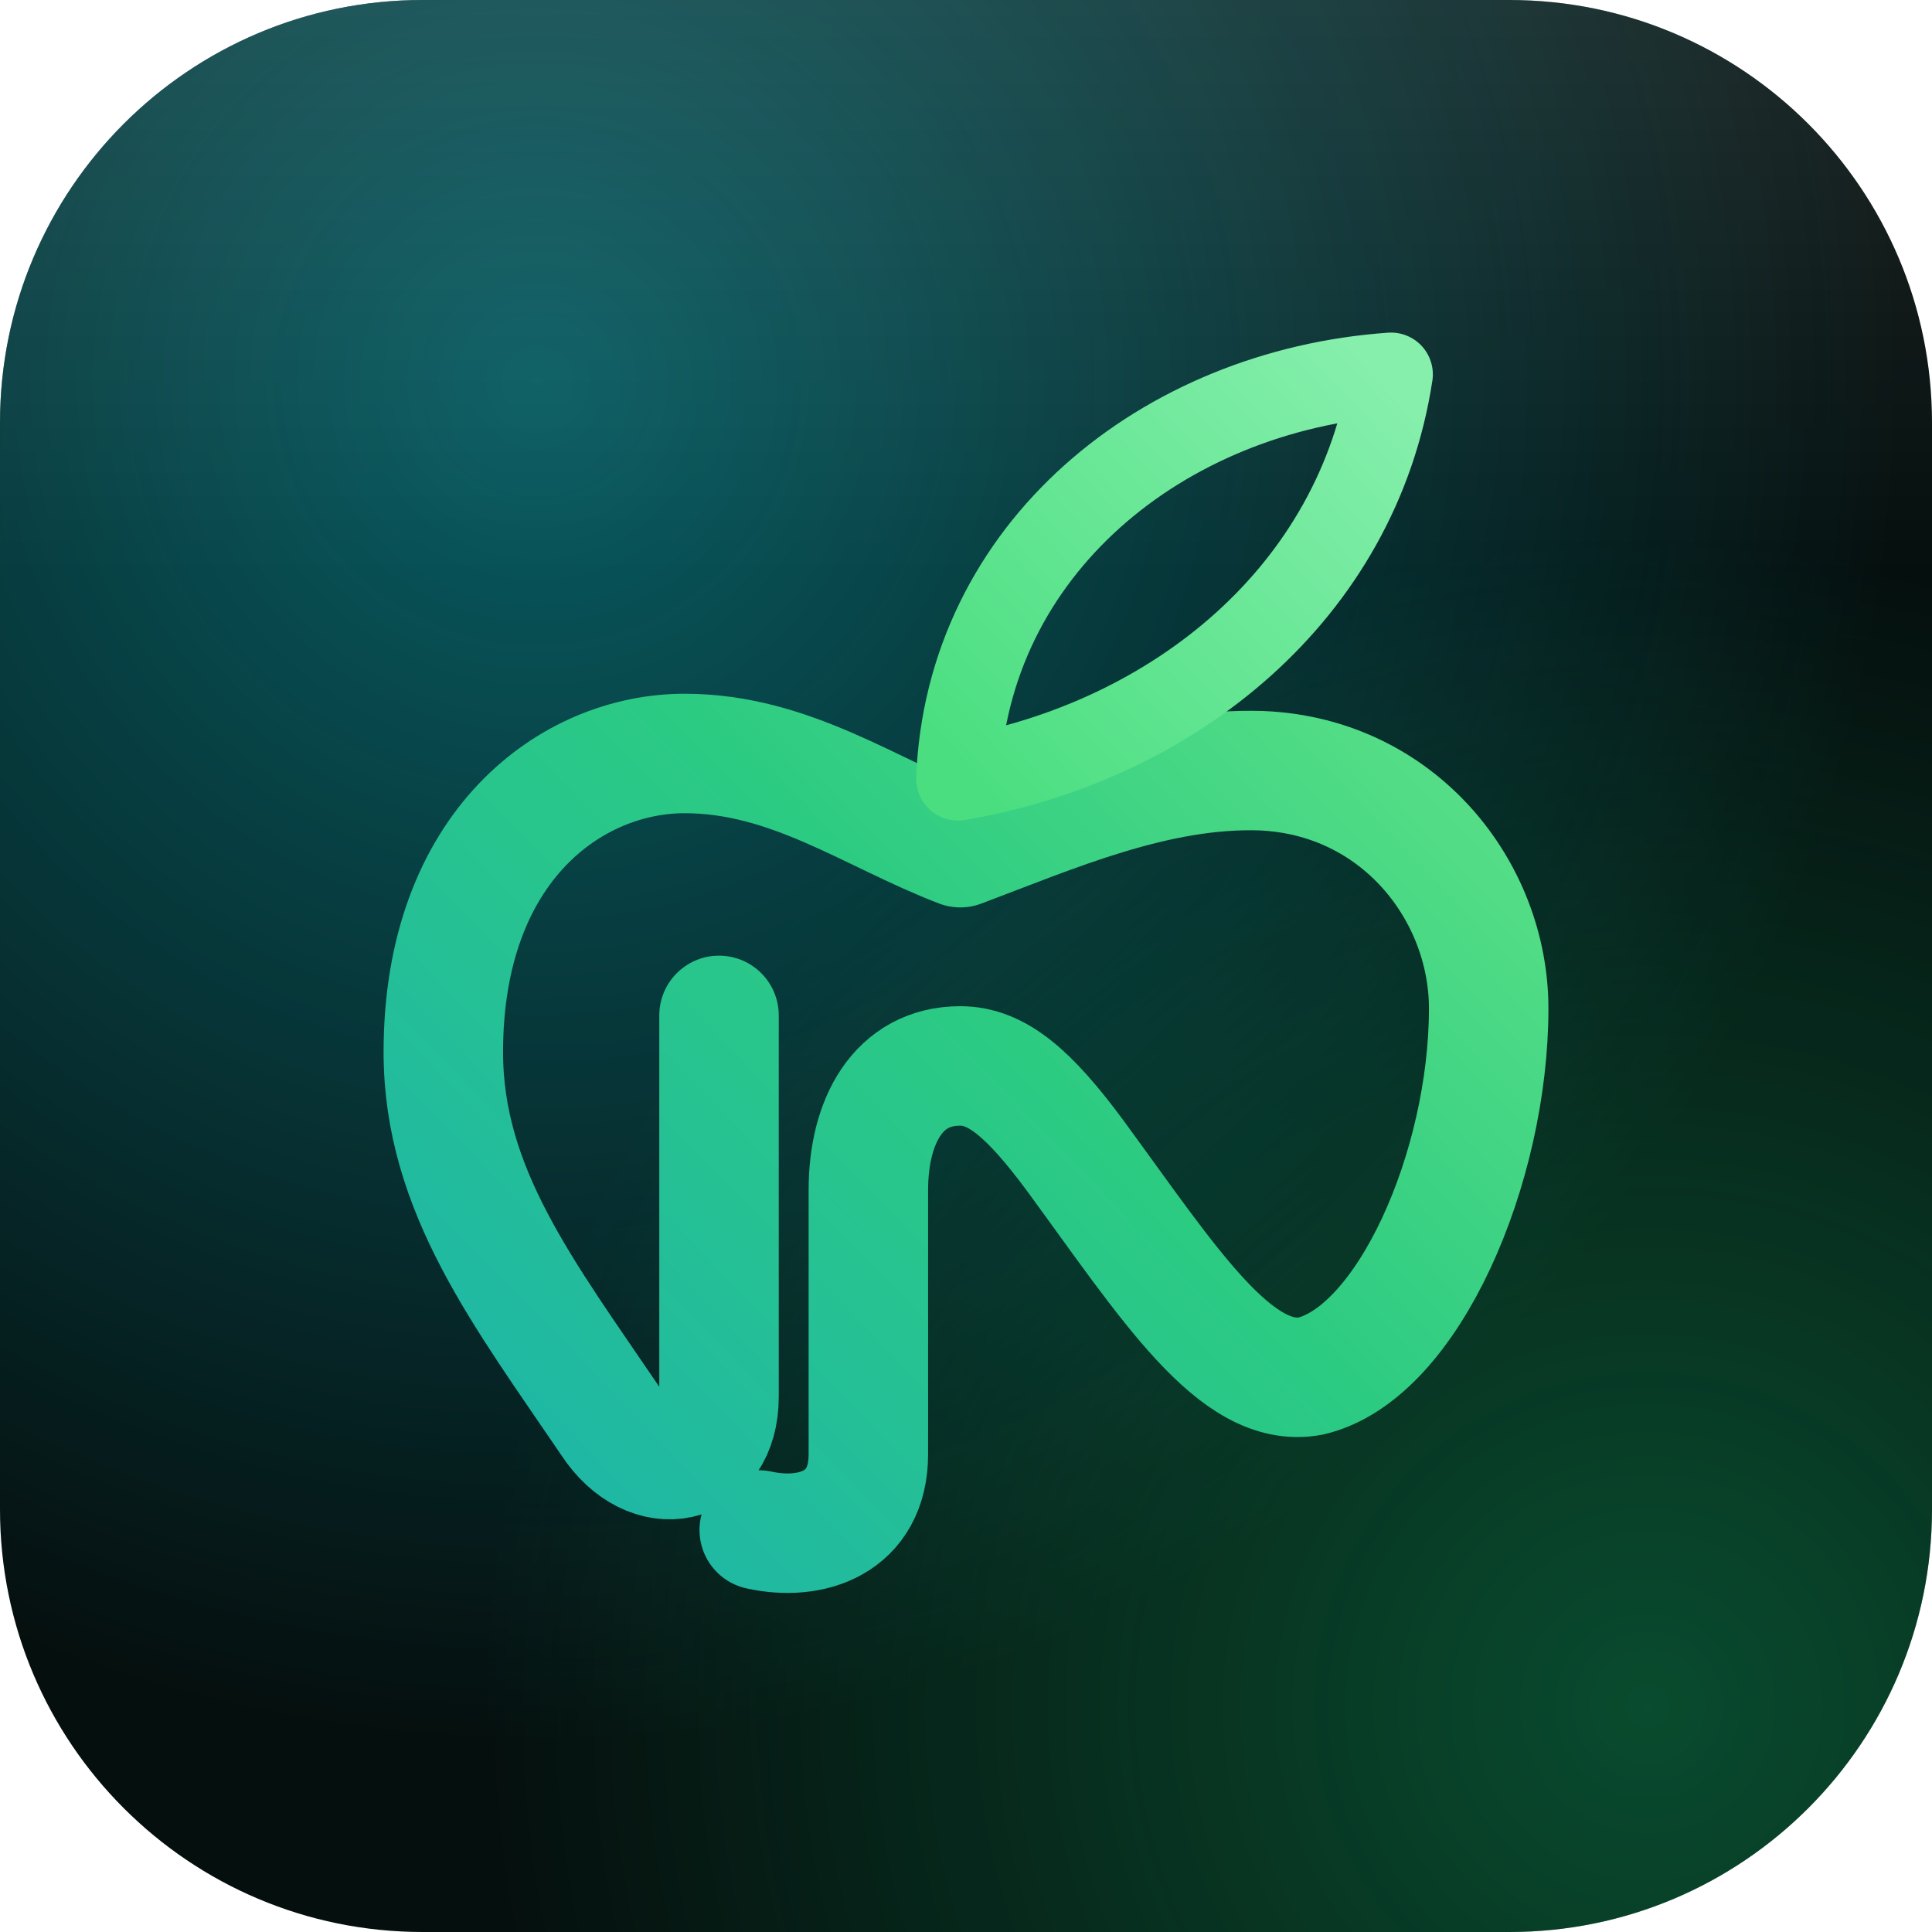
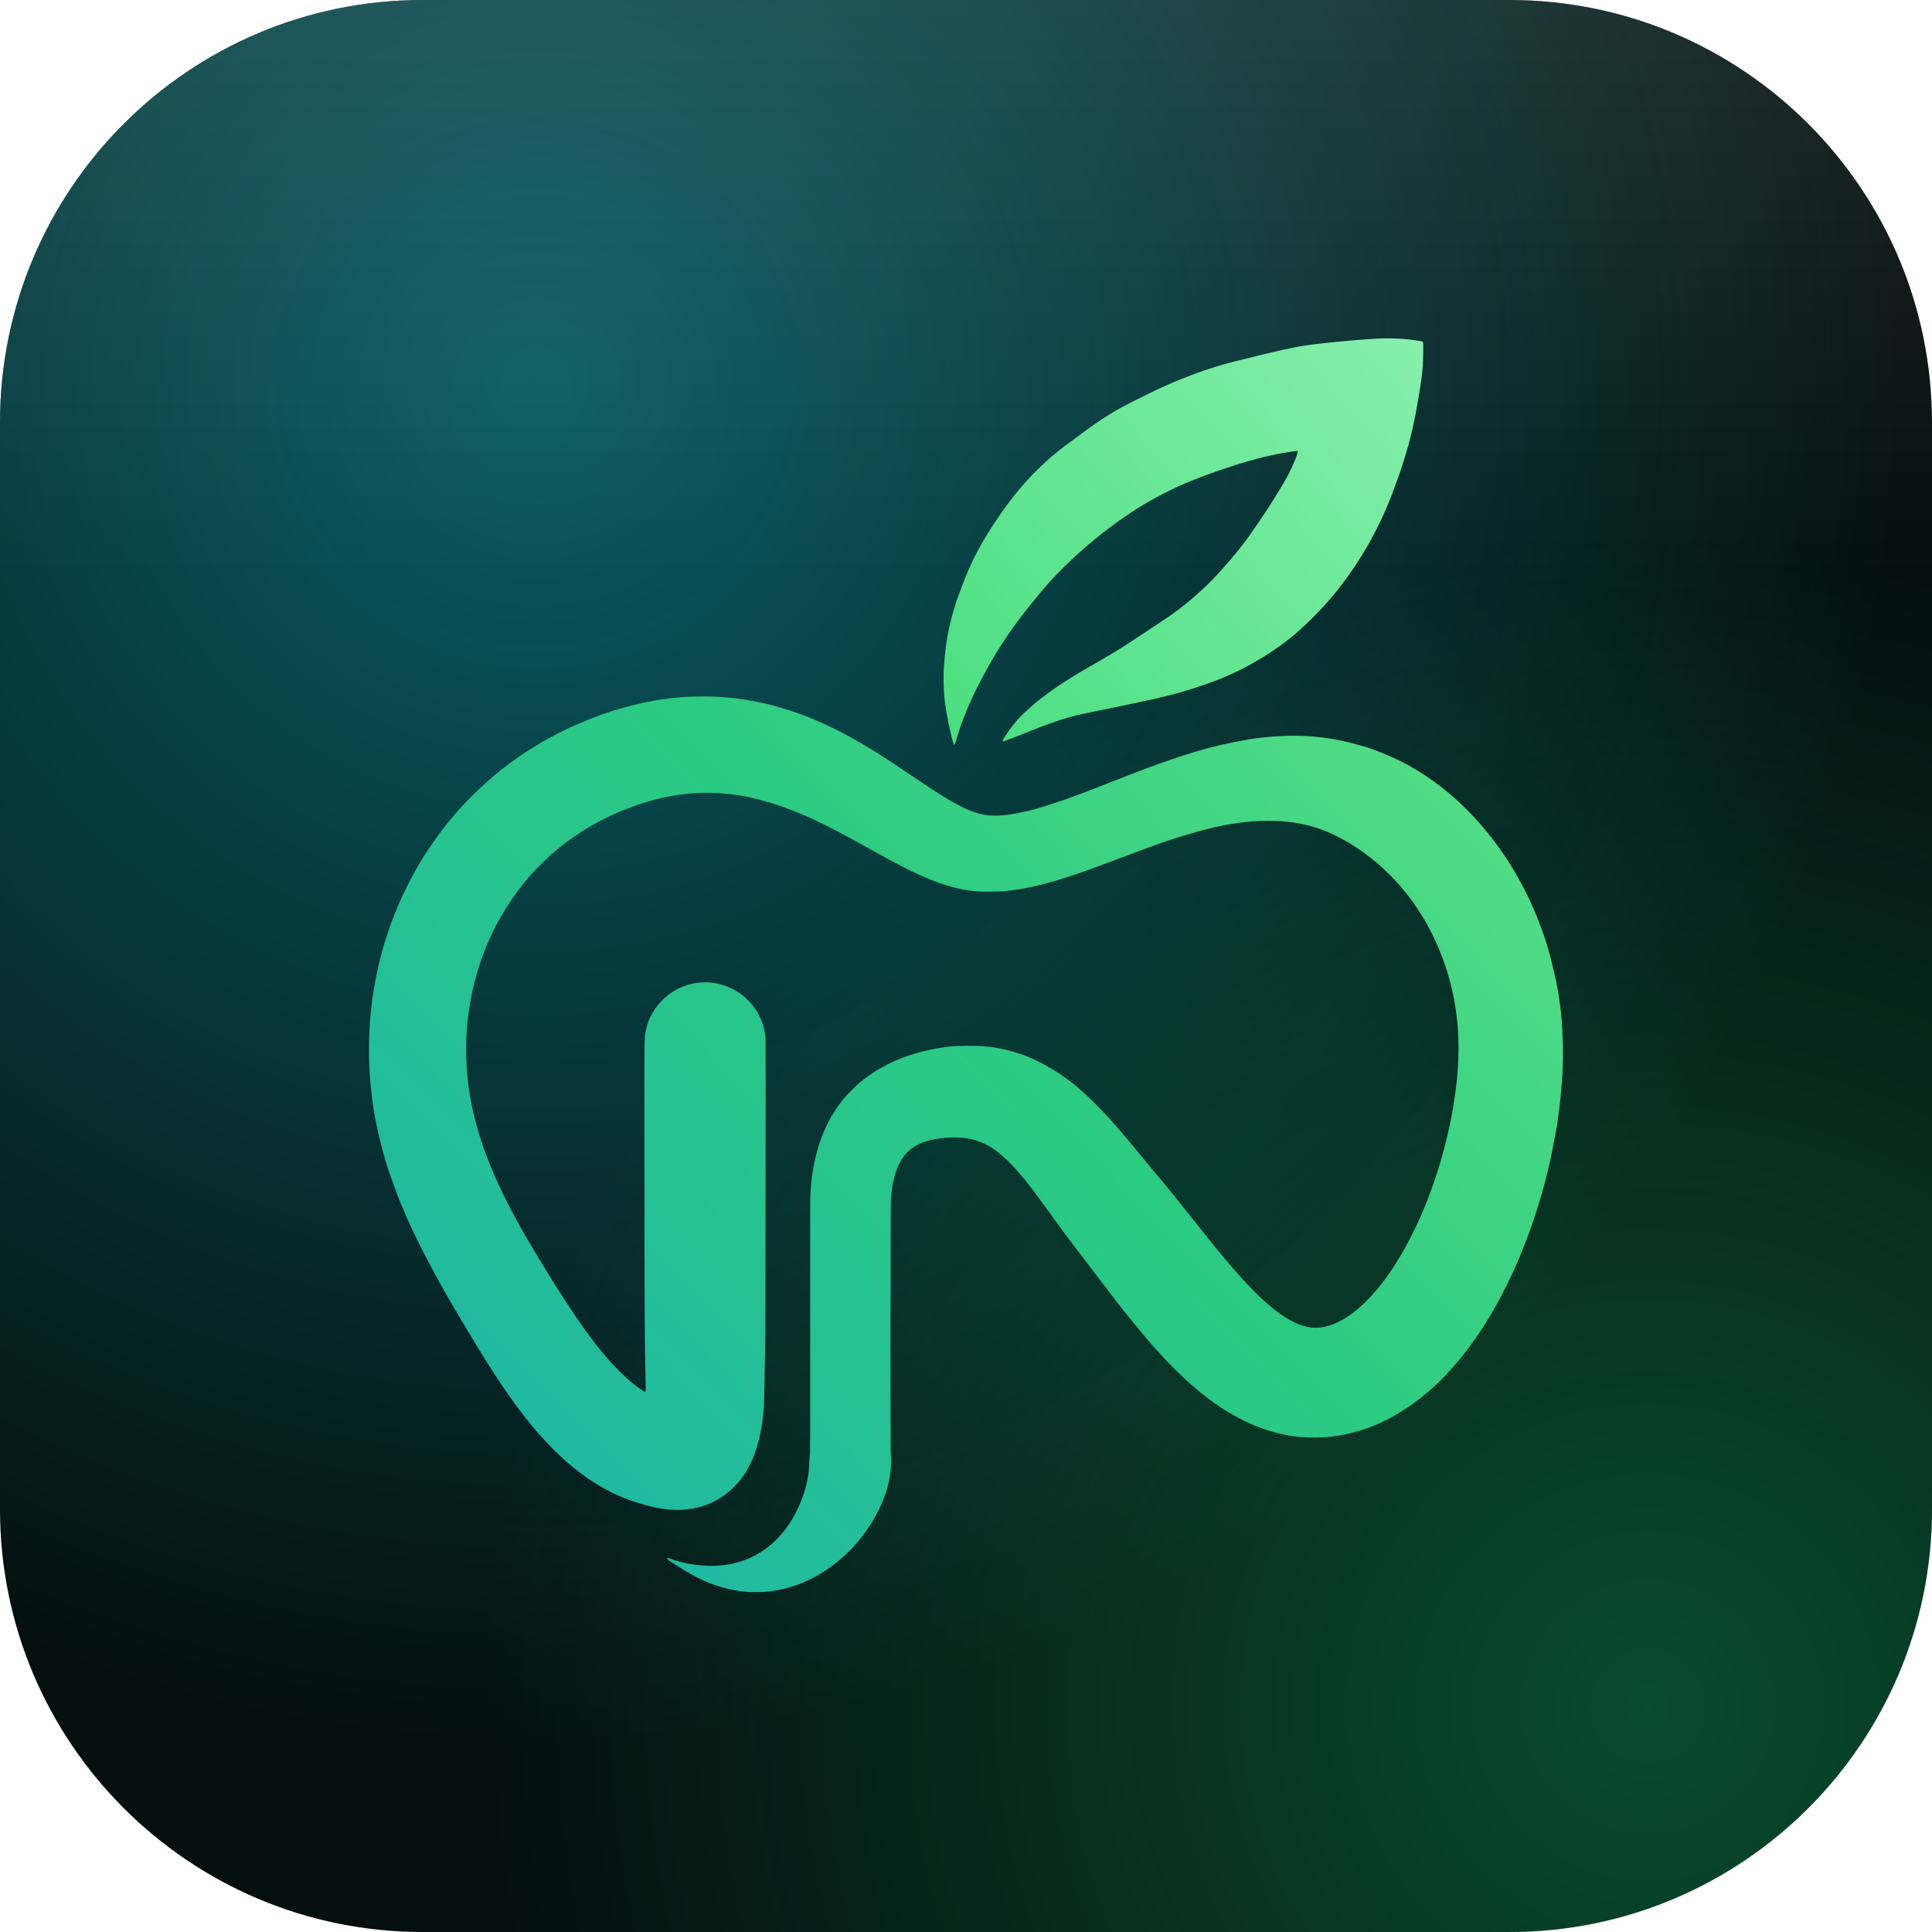
<svg xmlns="http://www.w3.org/2000/svg" viewBox="0 0 1024 1024">
  <defs>
-     <linearGradient id="is" gradientUnits="userSpaceOnUse" x1="300" y1="1100" x2="1000" y2="420">
+     <linearGradient id="is" gradientUnits="userSpaceOnUse" x1="300" y1="1120" x2="1020" y2="420">
      <stop offset="0" stop-color="#1FB8A4" />
      <stop offset=".55" stop-color="#2CCB82" />
      <stop offset="1" stop-color="#56DE86" />
    </linearGradient>
-     <linearGradient id="il" gradientUnits="userSpaceOnUse" x1="600" y1="460" x2="975" y2="110">
+     <linearGradient id="il" gradientUnits="userSpaceOnUse" x1="600" y1="450" x2="985" y2="110">
      <stop offset="0" stop-color="#4ADE80" />
      <stop offset="1" stop-color="#86EFAC" />
    </linearGradient>
    <radialGradient id="iA" cx=".28" cy=".2" r=".7">
      <stop offset="0" stop-color="#0A8C96" stop-opacity=".62" />
      <stop offset="1" stop-color="#0A8C96" stop-opacity="0" />
    </radialGradient>
    <radialGradient id="iB" cx=".85" cy=".88" r=".6">
      <stop offset="0" stop-color="#0E9F5B" stop-opacity=".42" />
      <stop offset="1" stop-color="#0E9F5B" stop-opacity="0" />
    </radialGradient>
    <linearGradient id="iHi" x1="0" y1="0" x2="0" y2="1">
      <stop offset="0" stop-color="#fff" stop-opacity=".10" />
      <stop offset=".3" stop-color="#fff" stop-opacity="0" />
    </linearGradient>
  </defs>
  <rect width="1024" height="1024" rx="224" fill="#050F0E" />
  <rect width="1024" height="1024" rx="224" fill="url(#iA)" />
  <rect width="1024" height="1024" rx="224" fill="url(#iB)" />
  <rect width="1024" height="1024" rx="224" fill="url(#iHi)" />
-   <g transform="translate(143.64,131.46) scale(0.60886)">
-     <path d="M390,668 L390,1000 C390,1062 330,1074 296,1022 C220,910 150,820 150,700 C150,520 262,440 360,440 C452,440 522,492 600,522 C680,492 770,452 862,455 C982,460 1060,560 1060,662 C1060,800 990,962 905,982 C840,994 782,902 700,790 C660,736 632,712 600,712 C546,712 520,760 520,820 L520,1050 C520,1110 470,1126 425,1116" fill="none" stroke="url(#is)" stroke-width="104" stroke-linecap="round" stroke-linejoin="round" />
-     <path d="M598,462 C606,262 776,124 975,110 C946,300 786,430 598,462 Z" fill="none" stroke="url(#il)" stroke-width="72.8" stroke-linejoin="round" />
+   <g transform="translate(121.13,109.90) scale(0.64182)">
+     <path d="M431.42,1143.55 C419.78,1143.19 405.03,1139.69 393.67,1134.60 C389.87,1132.89 388.84,1132.40 386.75,1131.28 C385.56,1130.64 383.57,1129.59 382.33,1128.95 C377.71,1126.55 362.96,1117.26 362.38,1116.38 C361.71,1115.37 362.72,1115.15 364.69,1115.88 C373.11,1118.99 381.96,1120.86 391.83,1121.59 C430.26,1124.46 460.44,1103.48 474.33,1064.25 C477.78,1054.52 479.29,1046.43 479.66,1035.75 C479.77,1032.71 479.91,1030.76 480.11,1029.75 C480.39,1028.32 480.40,1023.13 480.35,923.92 C480.32,848.05 480.35,818.51 480.49,815.67 C481.95,785.33 490.07,760.00 504.55,740.61 C506.51,737.99 506.95,737.42 509.22,734.67 C511.07,732.42 518.85,724.75 521.50,722.56 C537.50,709.34 556.75,700.41 579.67,695.60 C591.04,693.21 598.85,692.43 611.42,692.42 C627.57,692.41 638.36,694.09 653.25,698.94 C669.74,704.31 689.45,716.01 703.48,728.74 C703.99,729.21 705.20,730.26 706.17,731.09 C710.20,734.54 722.77,747.15 727.18,752.18 C727.95,753.05 730.10,755.47 731.96,757.56 C733.82,759.64 735.80,761.92 736.38,762.62 C736.95,763.33 737.94,764.51 738.59,765.24 C741.28,768.33 745.92,773.91 756.34,786.58 C757.17,787.59 758.39,789.05 759.05,789.83 C759.71,790.60 760.70,791.80 761.25,792.49 C761.80,793.18 762.81,794.43 763.50,795.26 C764.19,796.08 765.39,797.54 766.17,798.49 C766.95,799.45 768.16,800.88 768.86,801.68 C769.56,802.49 770.57,803.69 771.11,804.36 C771.64,805.03 772.87,806.52 773.83,807.65 C774.79,808.79 776.11,810.38 776.75,811.18 C777.39,811.99 779.00,813.97 780.33,815.59 C781.66,817.21 783.09,818.97 783.50,819.50 C783.91,820.03 784.88,821.24 785.64,822.19 C788.37,825.58 792.69,830.98 795.62,834.67 C797.26,836.73 799.50,839.53 800.59,840.90 C801.69,842.26 803.07,843.99 803.67,844.75 C804.26,845.51 805.32,846.83 806.01,847.69 C808.29,850.49 813.90,857.51 814.77,858.64 C815.60,859.71 818.36,863.02 825.43,871.44 C835.06,882.89 844.24,892.78 852.25,900.33 C867.73,914.91 880.71,922.83 892.44,924.84 C907.11,927.36 924.49,919.00 941.51,901.24 C943.71,898.95 944.60,897.96 948.34,893.68 C949.67,892.16 951.70,889.63 952.70,888.25 C953.03,887.79 953.88,886.70 954.58,885.83 C955.29,884.96 956.43,883.39 957.13,882.33 C957.82,881.28 958.70,880.00 959.08,879.50 C960.84,877.18 966.07,868.84 969.78,862.45 C972.35,858.02 976.76,849.58 979.64,843.59 C982.12,838.43 984.83,832.60 984.83,832.44 C984.83,832.39 985.22,831.46 985.68,830.38 C991.51,816.95 997.48,800.04 1001.91,784.47 C1004.19,776.44 1006.38,767.61 1008.49,757.92 C1009.18,754.75 1010.88,745.78 1011.34,742.92 C1013.10,731.79 1014.14,723.76 1014.67,717.17 C1014.76,715.93 1014.91,714.05 1015.00,713.00 C1015.94,701.27 1015.96,688.60 1015.07,676.75 C1014.65,671.20 1013.44,661.49 1012.68,657.57 C1012.60,657.12 1012.40,656.04 1012.24,655.17 C1010.85,647.34 1009.56,641.98 1006.99,633.25 C1001.71,615.32 993.47,597.18 983.91,582.42 C981.12,578.11 980.26,576.83 978.61,574.50 C974.10,568.14 970.83,564.10 963.72,556.14 C959.70,551.63 950.79,543.21 946.01,539.41 C933.29,529.26 922.25,522.35 909.75,516.72 C885.31,505.71 856.10,503.67 821.00,510.52 C804.63,513.72 781.14,520.70 758.58,529.08 C756.93,529.70 754.46,530.60 753.08,531.10 C751.71,531.60 750.32,532.11 750.00,532.25 C749.68,532.38 748.37,532.87 747.08,533.34 C744.60,534.25 741.91,535.26 736.67,537.25 C731.31,539.29 728.77,540.24 724.92,541.66 C722.90,542.41 720.27,543.39 719.08,543.84 C717.89,544.29 714.59,545.49 711.75,546.51 C708.91,547.53 705.90,548.61 705.06,548.93 C700.76,550.53 685.70,555.36 680.38,556.84 C679.02,557.22 677.28,557.71 676.50,557.93 C674.35,558.55 666.50,560.47 664.33,560.92 C663.28,561.13 661.37,561.54 660.08,561.82 C655.29,562.88 647.57,564.01 640.00,564.78 C636.24,565.16 620.85,565.22 617.50,564.86 C606.39,563.68 599.30,562.09 587.83,558.22 C579.48,555.40 566.43,549.66 556.67,544.50 C554.88,543.55 552.03,542.06 550.33,541.17 C548.64,540.29 546.01,538.88 544.50,538.06 C542.99,537.23 541.00,536.15 540.08,535.66 C539.17,535.18 538.02,534.52 537.53,534.21 C537.04,533.90 535.39,532.99 533.86,532.18 C532.33,531.37 530.67,530.46 530.17,530.17 C529.27,529.64 527.50,528.66 524.33,526.92 C523.46,526.45 522.38,525.83 521.92,525.55 C521.46,525.28 519.92,524.43 518.50,523.67 C517.08,522.91 515.28,521.93 514.50,521.50 C508.49,518.16 496.76,512.05 491.08,509.30 C481.50,504.66 478.25,503.15 476.17,502.34 C475.66,502.14 473.94,501.43 472.33,500.75 C459.73,495.43 449.39,491.92 437.25,488.85 C428.65,486.68 426.45,486.25 417.75,485.02 C405.92,483.35 393.32,483.00 381.33,484.02 C379.35,484.18 377.46,484.39 373.17,484.92 C370.49,485.24 364.64,486.22 362.25,486.74 C361.15,486.98 359.35,487.37 358.25,487.60 C353.83,488.53 341.59,491.97 338.68,493.09 C338.35,493.21 336.62,493.84 334.83,494.48 C333.05,495.11 330.23,496.17 328.58,496.84 C326.93,497.50 324.65,498.41 323.50,498.86 C318.87,500.69 308.26,505.79 303.42,508.52 C302.41,509.09 300.76,510.02 299.75,510.58 C292.99,514.38 280.23,522.98 276.25,526.41 C275.70,526.89 274.61,527.75 273.83,528.34 C265.55,534.56 252.21,547.73 244.58,557.23 C238.65,564.63 236.42,567.66 231.88,574.50 C228.19,580.06 225.02,585.37 221.97,591.08 C221.34,592.26 220.76,593.31 220.68,593.41 C220.44,593.72 216.38,602.20 215.49,604.25 C212.61,610.90 211.89,612.66 210.23,617.17 C209.64,618.77 208.98,620.57 208.76,621.17 C206.60,626.98 202.65,640.89 201.39,647.08 C200.44,651.77 200.12,653.43 199.59,656.50 C198.98,660.09 198.65,662.24 198.25,665.25 C198.10,666.35 197.88,668.04 197.75,669.00 C195.85,682.80 195.75,703.55 197.51,720.08 C201.31,755.84 214.10,792.85 237.30,835.25 C241.54,843.00 241.77,843.41 245.63,850.12 C247.36,853.14 248.01,854.23 252.02,861.00 C255.23,866.40 267.54,886.51 270.34,890.92 C271.04,892.02 272.46,894.23 273.50,895.83 C274.54,897.44 276.17,899.99 277.13,901.50 C280.08,906.15 289.04,919.54 291.08,922.33 C291.64,923.11 292.55,924.39 293.09,925.17 C294.26,926.88 301.79,937.04 302.84,938.34 C303.25,938.85 304.07,939.89 304.67,940.65 C306.25,942.69 308.89,945.91 310.07,947.25 C310.63,947.89 311.65,949.09 312.33,949.92 C318.07,956.85 327.76,966.36 334.75,971.90 C337.53,974.11 343.44,978.17 343.88,978.17 C344.53,978.17 344.54,978.04 344.35,968.38 C343.63,932.05 343.52,910.56 343.47,793.17 C343.41,681.75 343.38,687.00 344.18,682.02 C346.93,664.79 358.94,649.91 375.29,643.49 C406.53,631.22 440.67,652.58 443.50,686.17 C443.71,688.73 443.42,920.84 443.18,937.58 C442.76,966.37 442.36,985.47 442.07,989.83 C439.87,1023.66 430.27,1046.75 412.40,1061.27 C397.80,1073.13 379.37,1077.74 358.53,1074.74 C343.42,1072.57 323.35,1065.60 310.08,1057.92 C309.26,1057.45 308.06,1056.77 307.42,1056.42 C306.78,1056.06 304.53,1054.70 302.44,1053.38 C284.16,1041.92 267.08,1026.25 248.99,1004.35 C247.12,1002.09 239.80,992.66 238.50,990.83 C238.01,990.15 236.81,988.50 235.84,987.17 C229.65,978.74 221.28,966.30 214.24,955.08 C212.98,953.07 211.07,950.03 210.00,948.33 C208.93,946.64 207.92,944.99 207.75,944.67 C207.58,944.35 206.42,942.43 205.17,940.42 C203.91,938.40 201.21,933.94 199.16,930.50 C197.11,927.06 194.00,921.85 192.25,918.92 C190.49,915.98 188.06,911.86 186.84,909.75 C185.62,907.64 184.26,905.32 183.83,904.58 C167.75,877.19 152.84,848.06 143.79,826.33 C140.40,818.22 139.84,816.74 134.26,801.33 C128.62,785.77 123.38,765.62 120.34,747.83 C115.27,718.11 114.59,685.68 118.41,656.75 C118.54,655.74 118.73,654.28 118.83,653.50 C119.30,649.75 120.66,641.49 121.34,638.25 C121.51,637.43 121.77,636.04 121.92,635.17 C122.26,633.14 124.05,625.07 124.61,623.00 C124.85,622.13 125.25,620.50 125.51,619.39 C126.85,613.62 130.66,601.22 133.89,592.17 C136.32,585.35 140.03,576.28 143.13,569.58 C144.59,566.43 150.71,554.13 151.97,551.83 C152.59,550.69 153.51,549.04 154.00,548.17 C154.49,547.30 155.22,545.98 155.63,545.25 C156.04,544.52 156.90,543.05 157.54,542.00 C158.18,540.95 159.33,539.06 160.09,537.82 C162.77,533.39 168.33,525.17 172.41,519.58 C176.40,514.11 177.43,512.76 179.90,509.68 C180.53,508.89 181.39,507.80 181.82,507.26 C182.58,506.26 187.24,500.80 189.85,497.83 C198.27,488.27 214.06,473.24 223.40,465.91 C224.22,465.27 225.61,464.17 226.49,463.46 C230.51,460.19 240.85,452.81 246.33,449.28 C255.46,443.40 261.33,440.01 272.00,434.45 C276.06,432.34 284.63,428.25 286.75,427.41 C287.85,426.98 290.36,425.92 292.33,425.07 C297.41,422.88 305.85,419.64 311.08,417.87 C316.47,416.04 321.95,414.31 323.75,413.85 C324.85,413.58 326.09,413.23 326.50,413.08 C327.54,412.72 339.34,409.78 341.58,409.33 C342.59,409.12 343.85,408.85 344.39,408.72 C344.92,408.59 346.42,408.31 347.72,408.09 C349.02,407.87 350.79,407.53 351.66,407.35 C352.53,407.17 354.18,406.89 355.33,406.75 C356.48,406.60 358.62,406.30 360.08,406.08 C377.71,403.37 400.03,403.16 419.17,405.52 C421.41,405.80 423.55,406.08 423.92,406.16 C424.28,406.24 425.07,406.35 425.67,406.42 C427.09,406.57 438.47,408.71 441.25,409.34 C442.44,409.62 443.79,409.92 444.25,410.02 C450.43,411.34 464.15,415.50 472.17,418.47 C473.40,418.93 475.32,419.65 476.42,420.06 C479.41,421.17 489.68,425.54 492.75,427.00 C493.67,427.44 495.80,428.45 497.50,429.25 C504.20,432.42 514.77,438.06 522.08,442.37 C531.66,448.02 533.97,449.44 543.17,455.35 C546.21,457.31 557.40,464.77 567.50,471.58 C587.10,484.80 594.82,489.61 604.08,494.35 C622.23,503.65 633.28,504.49 659.67,498.60 C668.20,496.70 688.92,490.00 702.75,484.67 C709.69,481.99 713.36,480.59 715.08,479.94 C716.18,479.53 717.65,478.96 718.33,478.68 C719.02,478.40 720.75,477.72 722.17,477.18 C723.59,476.63 725.43,475.92 726.25,475.59 C727.07,475.26 728.50,474.70 729.42,474.34 C730.33,473.99 732.13,473.28 733.42,472.78 C738.66,470.71 743.30,468.91 747.92,467.15 C749.11,466.69 750.83,466.03 751.75,465.67 C752.67,465.31 754.47,464.63 755.75,464.17 C757.03,463.70 758.46,463.16 758.92,462.97 C761.28,461.98 779.32,455.62 784.33,454.01 C786.40,453.35 788.83,452.55 789.75,452.24 C792.18,451.43 797.50,449.80 800.67,448.92 C802.18,448.50 804.28,447.90 805.33,447.58 C807.28,447.01 810.21,446.24 815.17,445.01 C816.68,444.63 818.78,444.11 819.83,443.84 C822.24,443.23 839.30,439.83 842.33,439.35 C859.67,436.62 879.41,435.66 893.67,436.84 C908.34,438.07 919.10,439.99 932.67,443.83 C934.55,444.37 937.09,445.08 938.32,445.42 C945.33,447.34 958.21,452.52 967.33,457.08 C992.59,469.70 1015.60,488.07 1035.89,511.80 C1037.32,513.47 1039.08,515.57 1039.78,516.46 C1040.49,517.35 1041.64,518.80 1042.33,519.67 C1047.58,526.27 1055.81,538.05 1059.16,543.75 C1059.64,544.57 1060.51,546.00 1061.08,546.92 C1063.39,550.63 1069.76,562.32 1072.31,567.53 C1079.96,583.15 1086.37,600.04 1091.14,617.17 C1091.97,620.13 1096.06,637.38 1096.40,639.33 C1096.54,640.11 1096.80,641.50 1096.98,642.42 C1097.70,646.01 1098.61,651.58 1099.17,655.83 C1099.35,657.25 1099.58,658.90 1099.67,659.50 C1101.66,672.66 1102.53,697.72 1101.59,714.92 C1100.89,727.77 1099.32,743.10 1097.49,755.00 C1097.30,756.24 1097.00,758.15 1096.84,759.25 C1096.42,761.99 1092.44,782.88 1091.81,785.67 C1090.10,793.21 1089.01,797.69 1086.84,806.08 C1083.64,818.45 1077.01,839.18 1072.83,849.92 C1072.08,851.84 1071.11,854.35 1070.67,855.50 C1070.24,856.65 1069.20,859.27 1068.37,861.33 C1067.54,863.40 1066.51,865.98 1066.08,867.08 C1065.65,868.18 1065.08,869.51 1064.81,870.04 C1064.55,870.56 1064.10,871.57 1063.82,872.29 C1063.54,873.00 1062.89,874.48 1062.39,875.58 C1061.89,876.68 1061.17,878.26 1060.79,879.08 C1057.96,885.32 1052.36,896.61 1049.33,902.17 C1044.65,910.78 1037.93,921.98 1033.69,928.25 C1032.63,929.81 1031.16,931.98 1030.42,933.08 C1029.68,934.18 1028.29,936.14 1027.33,937.44 C1026.37,938.73 1025.02,940.56 1024.34,941.51 C1020.65,946.62 1014.85,953.63 1007.75,961.53 C992.30,978.74 971.89,994.11 952.30,1003.28 C945.26,1006.58 937.70,1009.34 930.92,1011.11 C923.27,1013.11 921.44,1013.53 917.51,1014.18 C900.47,1016.98 883.28,1016.41 867.33,1012.50 C841.16,1006.09 816.26,991.78 791.08,968.67 C784.32,962.46 774.57,952.68 769.40,946.93 C768.59,946.02 767.09,944.37 766.08,943.26 C765.07,942.15 763.80,940.72 763.25,940.08 C762.70,939.44 761.72,938.32 761.07,937.58 C759.81,936.17 746.15,919.77 745.17,918.50 C744.85,918.09 743.87,916.88 743.00,915.82 C742.13,914.76 740.67,912.92 739.75,911.75 C737.72,909.13 735.75,906.64 734.50,905.08 C733.98,904.44 732.88,903.02 732.04,901.92 C731.21,900.82 729.34,898.37 727.89,896.47 C720.74,887.15 718.67,884.43 715.67,880.49 C709.90,872.89 705.98,867.76 700.15,860.17 C693.18,851.08 686.83,842.49 676.14,827.67 C661.41,807.25 653.01,796.82 644.34,788.17 C627.25,771.11 612.15,765.95 587.83,768.84 C561.45,771.98 549.96,785.71 547.05,817.58 C546.62,822.31 546.50,1027.36 546.93,1029.75 C548.36,1037.79 545.83,1054.32 541.49,1065.17 C541.15,1066.04 540.47,1067.76 539.99,1069.00 C539.51,1070.24 538.05,1073.42 536.74,1076.08 C522.03,1105.94 494.82,1129.89 465.26,1138.99 C453.81,1142.52 443.41,1143.92 431.42,1143.55Z" fill="url(#is)" />
+     <path d="M598.95,443.66 C598.43,442.86 595.96,432.87 594.34,425.00 C593.43,420.56 592.25,413.67 591.83,410.25 C591.74,409.52 591.59,408.35 591.50,407.67 C590.44,399.82 590.15,387.32 590.83,378.25 C591.19,373.40 591.96,365.75 592.33,363.42 C592.42,362.87 592.57,361.74 592.68,360.92 C594.07,350.14 597.13,337.31 601.25,324.91 C602.16,322.19 607.44,307.95 607.81,307.21 C608.00,306.84 608.45,305.76 608.82,304.81 C609.38,303.32 610.26,301.22 611.08,299.42 C611.20,299.14 611.69,298.05 612.16,297.00 C612.63,295.95 613.08,294.93 613.17,294.75 C619.78,280.02 631.60,260.75 644.54,243.58 C648.20,238.72 649.00,237.69 651.38,234.82 C652.09,233.95 653.14,232.68 653.71,231.99 C654.28,231.29 655.46,229.94 656.33,228.97 C657.20,228.01 658.58,226.46 659.39,225.53 C662.60,221.83 673.98,210.66 677.75,207.52 C678.21,207.13 679.15,206.34 679.83,205.75 C682.26,203.67 684.86,201.51 685.75,200.83 C686.50,200.26 690.00,197.57 691.19,196.65 C692.10,195.95 697.33,192.08 700.87,189.49 C702.68,188.17 704.74,186.65 705.46,186.12 C720.44,175.01 730.89,168.43 744.83,161.35 C746.25,160.62 748.69,159.39 750.25,158.59 C753.15,157.12 764.19,151.71 766.58,150.58 C768.16,149.85 775.18,146.66 776.50,146.09 C777.00,145.87 778.09,145.39 778.92,145.03 C779.74,144.66 780.60,144.31 780.83,144.24 C781.06,144.18 781.61,143.94 782.05,143.72 C782.49,143.50 783.39,143.13 784.05,142.89 C784.71,142.65 785.70,142.25 786.25,142.00 C786.80,141.75 788.21,141.20 789.38,140.77 C790.56,140.35 791.79,139.86 792.13,139.69 C792.89,139.30 805.29,134.78 806.33,134.50 C806.75,134.39 808.13,133.95 809.42,133.51 C812.24,132.54 816.37,131.24 818.08,130.78 C818.54,130.65 819.82,130.28 820.92,129.95 C822.02,129.63 823.97,129.08 825.25,128.74 C826.53,128.40 828.82,127.80 830.33,127.39 C833.89,126.45 839.39,125.09 851.83,122.08 C859.37,120.25 864.58,119.04 871.75,117.42 C875.55,116.56 884.53,114.80 886.67,114.49 C887.35,114.39 888.55,114.20 889.33,114.07 C890.81,113.82 891.95,113.66 895.17,113.25 C899.94,112.65 901.29,112.49 904.33,112.17 C906.12,111.99 908.63,111.72 909.92,111.59 C911.20,111.45 913.07,111.27 914.08,111.17 C915.09,111.08 916.70,110.92 917.67,110.83 C929.35,109.70 937.28,109.06 946.92,108.47 C957.72,107.80 970.55,108.32 980.17,109.82 C981.31,110.00 983.02,110.26 983.95,110.40 C985.83,110.68 986.29,110.88 986.46,111.50 C986.71,112.36 986.56,126.44 986.27,130.33 C986.00,133.95 985.33,140.35 985.01,142.42 C984.92,142.97 984.77,144.02 984.67,144.75 C984.21,148.24 981.27,165.62 980.40,170.08 C978.56,179.42 975.84,191.36 974.60,195.50 C974.48,195.91 974.21,196.85 974.00,197.58 C972.25,203.78 970.57,209.27 968.92,214.17 C968.44,215.59 967.78,217.58 967.46,218.58 C966.59,221.29 960.73,237.39 960.33,238.18 C960.14,238.55 959.69,239.67 959.33,240.67 C958.98,241.66 958.53,242.79 958.34,243.16 C958.14,243.54 957.77,244.42 957.51,245.13 C957.25,245.84 956.84,246.83 956.62,247.33 C956.23,248.19 955.77,249.22 954.38,252.42 C954.06,253.15 953.46,254.46 953.05,255.33 C952.64,256.20 951.92,257.74 951.45,258.75 C947.82,266.54 940.89,279.46 937.50,284.75 C936.97,285.57 935.81,287.45 934.91,288.92 C929.23,298.23 920.96,309.84 913.92,318.40 C913.18,319.29 912.15,320.55 911.62,321.20 C911.09,321.84 909.66,323.46 908.45,324.80 C907.24,326.13 905.78,327.79 905.20,328.49 C903.09,331.02 893.49,340.82 889.42,344.60 C885.22,348.50 881.61,351.75 880.42,352.70 C879.77,353.22 878.53,354.23 877.65,354.95 C876.77,355.66 875.46,356.70 874.74,357.25 C874.03,357.80 873.06,358.55 872.60,358.92 C872.13,359.28 871.34,359.89 870.83,360.26 C870.33,360.63 869.50,361.24 869.00,361.62 C862.16,366.73 850.18,374.22 841.50,378.83 C839.90,379.68 838.13,380.62 837.58,380.91 C835.82,381.84 829.32,384.93 826.33,386.25 C823.06,387.69 822.40,387.97 822.00,388.09 C821.77,388.15 821.22,388.39 820.78,388.62 C820.33,388.84 819.16,389.31 818.16,389.67 C817.17,390.02 816.07,390.46 815.72,390.63 C814.83,391.08 804.09,394.90 800.17,396.16 C798.38,396.74 796.05,397.49 795.00,397.84 C793.95,398.18 792.37,398.67 791.50,398.92 C790.63,399.17 789.35,399.55 788.67,399.75 C787.98,399.96 786.82,400.29 786.08,400.50 C785.35,400.71 784.41,400.98 784.00,401.10 C782.02,401.70 769.80,404.76 766.83,405.40 C765.78,405.63 763.90,406.04 762.67,406.31 C758.01,407.35 756.47,407.68 752.25,408.57 C749.87,409.08 745.44,410.02 742.42,410.67 C734.24,412.43 725.21,414.29 716.58,415.99 C704.04,418.46 694.56,420.78 687.58,423.09 C686.67,423.39 685.47,423.76 684.92,423.92 C683.64,424.27 670.83,428.91 670.16,429.25 C669.88,429.40 668.44,429.97 666.95,430.53 C665.47,431.08 664.18,431.59 664.08,431.67 C663.99,431.74 662.68,432.26 661.17,432.82 C659.67,433.39 658.35,433.91 658.26,433.99 C658.16,434.07 656.32,434.78 654.17,435.58 C652.01,436.38 650.10,437.13 649.92,437.24 C649.40,437.57 640.53,440.85 639.90,440.95 C639.12,441.08 638.99,440.67 639.51,439.69 C640.11,438.56 643.19,433.84 644.64,431.83 C648.66,426.27 653.72,420.48 657.78,416.83 C658.95,415.78 660.54,414.32 661.33,413.58 C662.11,412.85 663.13,411.95 663.59,411.59 C664.04,411.23 664.80,410.59 665.26,410.17 C665.73,409.76 666.56,409.07 667.10,408.64 C667.64,408.21 668.49,407.53 668.99,407.14 C675.08,402.28 683.34,396.36 689.71,392.28 C690.89,391.53 692.65,390.40 693.63,389.77 C697.36,387.38 706.90,381.64 711.27,379.17 C712.16,378.66 713.76,377.74 714.82,377.11 C715.88,376.48 716.88,375.92 717.03,375.86 C717.93,375.51 735.12,365.24 739.08,362.67 C742.90,360.20 744.37,359.24 751.92,354.25 C755.12,352.14 758.67,349.81 759.80,349.08 C769.07,343.07 779.62,335.88 783.08,333.21 C783.73,332.71 784.81,331.89 785.50,331.38 C786.19,330.87 787.02,330.22 787.35,329.93 C787.68,329.65 788.34,329.12 788.83,328.75 C789.32,328.38 790.07,327.78 790.51,327.42 C790.94,327.05 791.77,326.38 792.34,325.92 C796.31,322.72 802.33,317.35 808.14,311.84 C811.99,308.19 819.08,300.60 824.49,294.33 C825.79,292.82 827.23,291.15 827.69,290.63 C828.57,289.61 831.11,286.55 833.20,283.99 C834.27,282.67 836.02,280.46 838.46,277.33 C840.89,274.22 847.62,264.72 851.44,259.00 C854.84,253.91 857.62,249.69 860.52,245.20 C863.21,241.04 869.06,231.52 871.30,227.67 C874.43,222.29 877.99,215.31 879.22,212.14 C879.63,211.08 880.14,209.88 880.35,209.48 C880.98,208.25 882.88,202.62 882.90,201.92 C882.92,201.05 882.77,201.03 879.55,201.50 C878.19,201.70 876.63,201.92 876.08,202.00 C869.81,202.89 860.49,204.76 853.58,206.52 C852.48,206.80 851.28,207.10 850.92,207.19 C849.88,207.44 842.37,209.48 841.25,209.82 C840.70,209.99 839.54,210.33 838.67,210.58 C834.39,211.83 828.02,213.88 823.00,215.61 C821.30,216.20 819.54,216.78 819.08,216.90 C817.96,217.20 803.95,222.26 803.28,222.61 C802.99,222.76 801.46,223.36 799.88,223.94 C798.30,224.51 796.77,225.11 796.47,225.26 C796.18,225.42 795.15,225.83 794.19,226.19 C793.23,226.54 792.37,226.90 792.27,226.97 C792.17,227.05 791.82,227.21 791.50,227.33 C791.18,227.45 790.24,227.84 789.42,228.20 C788.59,228.56 787.39,229.09 786.75,229.37 C786.11,229.65 785.11,230.09 784.54,230.35 C783.97,230.62 783.47,230.83 783.43,230.83 C783.28,230.83 777.88,233.45 774.08,235.37 C768.52,238.18 763.61,240.82 759.17,243.40 C755.44,245.57 755.15,245.75 753.42,246.83 C752.50,247.40 751.07,248.29 750.25,248.80 C746.94,250.85 739.13,256.08 736.75,257.83 C736.29,258.16 734.98,259.11 733.83,259.92 C731.98,261.24 727.44,264.61 725.07,266.42 C724.59,266.78 723.42,267.68 722.47,268.40 C721.53,269.12 720.49,269.95 720.17,270.24 C719.85,270.53 719.15,271.10 718.61,271.51 C716.68,272.99 716.40,273.21 715.17,274.26 C714.48,274.84 713.50,275.66 713.00,276.07 C710.04,278.49 708.79,279.56 706.14,281.94 C704.52,283.39 702.65,285.03 701.99,285.58 C701.33,286.13 700.03,287.33 699.09,288.25 C698.16,289.17 696.05,291.16 694.41,292.69 C689.54,297.20 679.24,307.75 677.02,310.50 C676.69,310.91 675.52,312.27 674.42,313.51 C672.18,316.06 670.47,318.06 669.28,319.56 C668.84,320.11 668.24,320.84 667.95,321.17 C667.66,321.51 666.85,322.48 666.17,323.33 C665.48,324.18 664.50,325.37 663.99,325.98 C663.19,326.95 661.10,329.55 659.58,331.48 C657.74,333.83 656.85,334.96 656.42,335.52 C645.80,349.13 634.96,365.50 627.24,379.58 C626.99,380.04 626.54,380.85 626.23,381.38 C625.92,381.92 625.67,382.38 625.67,382.42 C625.67,382.45 625.41,382.92 625.11,383.45 C624.14,385.12 623.67,385.99 621.72,389.67 C619.92,393.08 615.81,401.27 614.94,403.18 C611.77,410.20 610.83,412.30 610.83,412.41 C610.83,412.45 610.64,412.91 610.41,413.43 C609.25,415.96 604.84,427.24 604.60,428.29 C604.54,428.54 604.16,429.69 603.76,430.83 C603.09,432.75 602.66,434.07 601.58,437.54 C600.74,440.23 600.37,441.45 600.10,442.36 C599.69,443.75 599.30,444.19 598.95,443.66Z" fill="url(#il)" />
  </g>
</svg>
